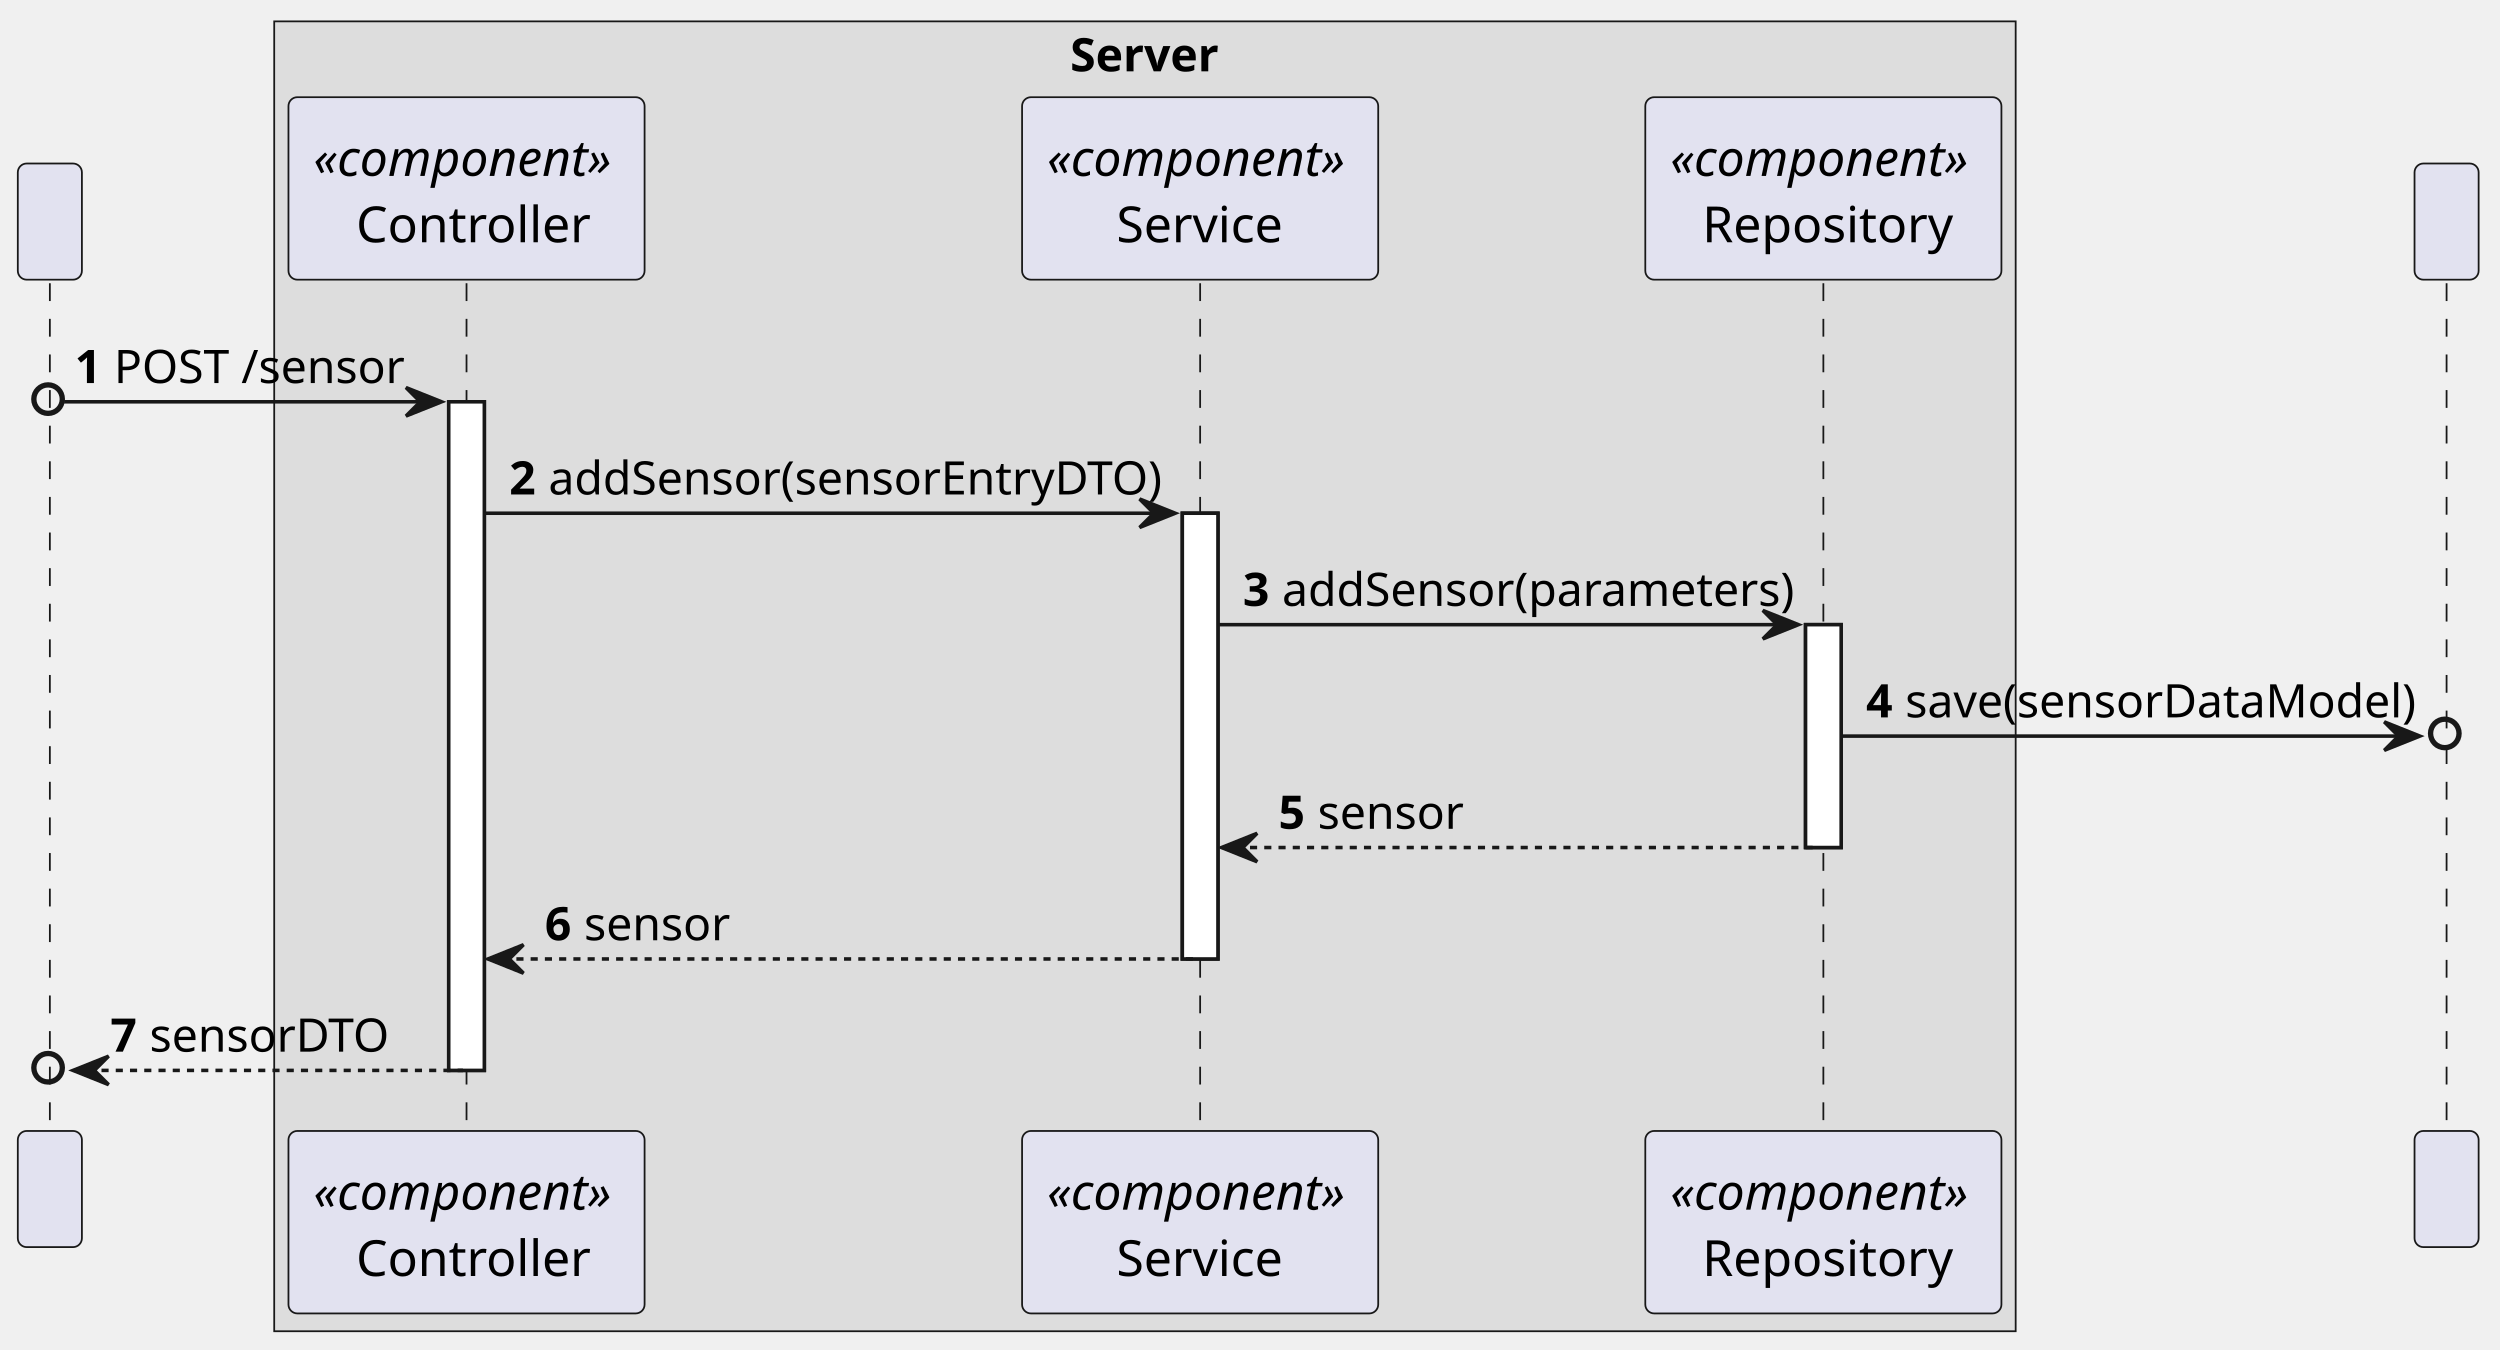
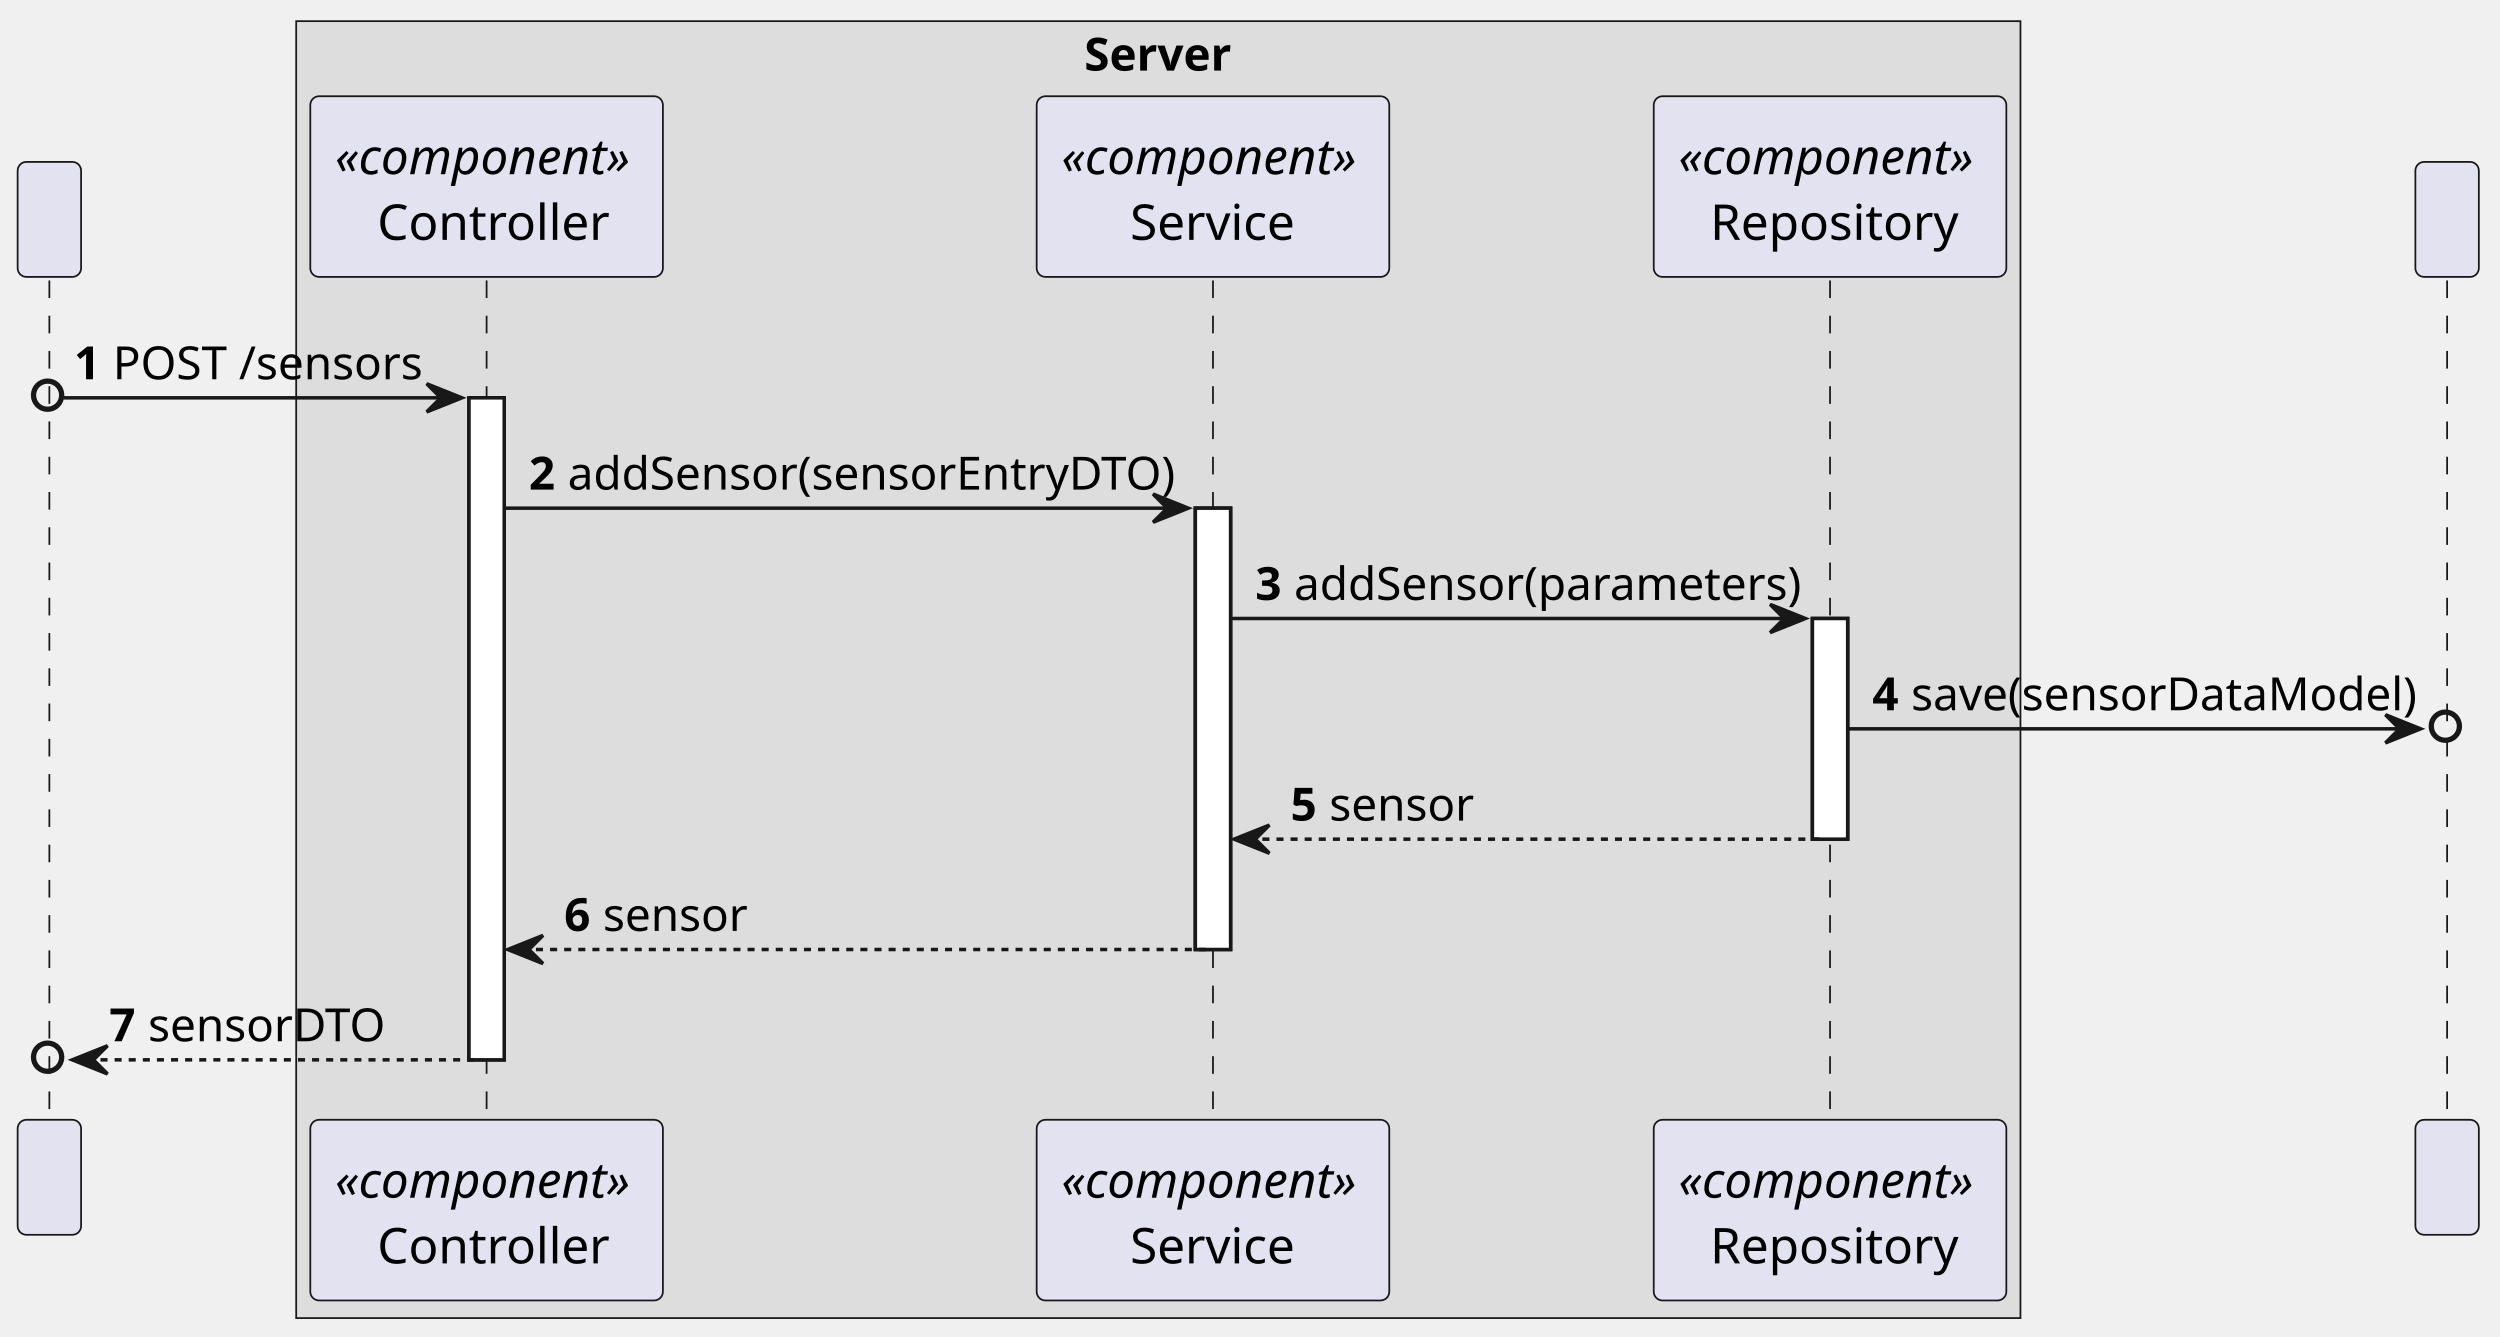
- <svg xmlns="http://www.w3.org/2000/svg" contentStyleType="text/css" height="379px" preserveAspectRatio="none" style="width:702px;height:379px;background:#FFFFFF;" version="1.1" viewBox="0 0 702 379" width="702px" zoomAndPan="magnify">
+ <svg xmlns="http://www.w3.org/2000/svg" contentStyleType="text/css" height="379px" preserveAspectRatio="none" style="width:709px;height:379px;background:#FFFFFF;" version="1.1" viewBox="0 0 709 379" width="709px" zoomAndPan="magnify">
  <defs />
  <g>
-     <rect fill="#DDDDDD" height="367.812" style="stroke:#181818;stroke-width:0.5;" width="489" x="77" y="6" />
-     <text fill="#000000" font-family="sans-serif" font-size="13" font-weight="bold" lengthAdjust="spacing" textLength="42" x="300.5" y="20.028">Server</text>
-     <rect fill="#FFFFFF" height="187.746" style="stroke:#181818;stroke-width:1.0;" width="10" x="126" y="112.824" />
-     <rect fill="#FFFFFF" height="125.164" style="stroke:#181818;stroke-width:1.0;" width="10" x="332" y="144.115" />
-     <rect fill="#FFFFFF" height="62.582" style="stroke:#181818;stroke-width:1.0;" width="10" x="507" y="175.406" />
+     <rect fill="#DDDDDD" height="367.812" style="stroke:#181818;stroke-width:0.5;" width="489" x="84" y="6" />
+     <text fill="#000000" font-family="sans-serif" font-size="13" font-weight="bold" lengthAdjust="spacing" textLength="42" x="307.5" y="20.028">Server</text>
+     <rect fill="#FFFFFF" height="187.746" style="stroke:#181818;stroke-width:1.0;" width="10" x="133" y="112.824" />
+     <rect fill="#FFFFFF" height="125.164" style="stroke:#181818;stroke-width:1.0;" width="10" x="339" y="144.115" />
+     <rect fill="#FFFFFF" height="62.582" style="stroke:#181818;stroke-width:1.0;" width="10" x="514" y="175.406" />
    <line style="stroke:#181818;stroke-width:0.5;stroke-dasharray:5.0,5.0;" x1="14" x2="14" y1="79.533" y2="318.57" />
-     <line style="stroke:#181818;stroke-width:0.5;stroke-dasharray:5.0,5.0;" x1="131" x2="131" y1="79.533" y2="318.57" />
-     <line style="stroke:#181818;stroke-width:0.5;stroke-dasharray:5.0,5.0;" x1="337" x2="337" y1="79.533" y2="318.57" />
-     <line style="stroke:#181818;stroke-width:0.5;stroke-dasharray:5.0,5.0;" x1="512" x2="512" y1="79.533" y2="318.57" />
-     <line style="stroke:#181818;stroke-width:0.5;stroke-dasharray:5.0,5.0;" x1="687" x2="687" y1="79.533" y2="318.57" />
+     <line style="stroke:#181818;stroke-width:0.5;stroke-dasharray:5.0,5.0;" x1="138" x2="138" y1="79.533" y2="318.57" />
+     <line style="stroke:#181818;stroke-width:0.5;stroke-dasharray:5.0,5.0;" x1="344" x2="344" y1="79.533" y2="318.57" />
+     <line style="stroke:#181818;stroke-width:0.5;stroke-dasharray:5.0,5.0;" x1="519" x2="519" y1="79.533" y2="318.57" />
+     <line style="stroke:#181818;stroke-width:0.5;stroke-dasharray:5.0,5.0;" x1="694" x2="694" y1="79.533" y2="318.57" />
    <rect fill="#E2E2F0" height="32.621" rx="2.5" ry="2.5" style="stroke:#181818;stroke-width:0.5;" width="18" x="5" y="45.912" />
    <text fill="#000000" font-family="sans-serif" font-size="14" lengthAdjust="spacing" textLength="4" x="12" y="68.019"> </text>
    <rect fill="#E2E2F0" height="32.621" rx="2.5" ry="2.5" style="stroke:#181818;stroke-width:0.5;" width="18" x="5" y="317.57" />
    <text fill="#000000" font-family="sans-serif" font-size="14" lengthAdjust="spacing" textLength="4" x="12" y="339.678"> </text>
-     <rect fill="#E2E2F0" height="51.242" rx="2.5" ry="2.5" style="stroke:#181818;stroke-width:0.5;" width="100" x="81" y="27.291" />
-     <text fill="#000000" font-family="sans-serif" font-size="14" font-style="italic" lengthAdjust="spacing" textLength="86" x="88" y="49.398">«component»</text>
-     <text fill="#000000" font-family="sans-serif" font-size="14" lengthAdjust="spacing" textLength="62" x="100" y="68.019">Controller</text>
-     <rect fill="#E2E2F0" height="51.242" rx="2.5" ry="2.5" style="stroke:#181818;stroke-width:0.5;" width="100" x="81" y="317.57" />
-     <text fill="#000000" font-family="sans-serif" font-size="14" font-style="italic" lengthAdjust="spacing" textLength="86" x="88" y="339.678">«component»</text>
-     <text fill="#000000" font-family="sans-serif" font-size="14" lengthAdjust="spacing" textLength="62" x="100" y="358.299">Controller</text>
-     <rect fill="#E2E2F0" height="51.242" rx="2.5" ry="2.5" style="stroke:#181818;stroke-width:0.5;" width="100" x="287" y="27.291" />
-     <text fill="#000000" font-family="sans-serif" font-size="14" font-style="italic" lengthAdjust="spacing" textLength="86" x="294" y="49.398">«component»</text>
-     <text fill="#000000" font-family="sans-serif" font-size="14" lengthAdjust="spacing" textLength="47" x="313.5" y="68.019">Service</text>
-     <rect fill="#E2E2F0" height="51.242" rx="2.5" ry="2.5" style="stroke:#181818;stroke-width:0.5;" width="100" x="287" y="317.57" />
-     <text fill="#000000" font-family="sans-serif" font-size="14" font-style="italic" lengthAdjust="spacing" textLength="86" x="294" y="339.678">«component»</text>
-     <text fill="#000000" font-family="sans-serif" font-size="14" lengthAdjust="spacing" textLength="47" x="313.5" y="358.299">Service</text>
-     <rect fill="#E2E2F0" height="51.242" rx="2.5" ry="2.5" style="stroke:#181818;stroke-width:0.5;" width="100" x="462" y="27.291" />
-     <text fill="#000000" font-family="sans-serif" font-size="14" font-style="italic" lengthAdjust="spacing" textLength="86" x="469" y="49.398">«component»</text>
-     <text fill="#000000" font-family="sans-serif" font-size="14" lengthAdjust="spacing" textLength="68" x="478" y="68.019">Repository</text>
-     <rect fill="#E2E2F0" height="51.242" rx="2.5" ry="2.5" style="stroke:#181818;stroke-width:0.5;" width="100" x="462" y="317.57" />
-     <text fill="#000000" font-family="sans-serif" font-size="14" font-style="italic" lengthAdjust="spacing" textLength="86" x="469" y="339.678">«component»</text>
-     <text fill="#000000" font-family="sans-serif" font-size="14" lengthAdjust="spacing" textLength="68" x="478" y="358.299">Repository</text>
-     <rect fill="#E2E2F0" height="32.621" rx="2.5" ry="2.5" style="stroke:#181818;stroke-width:0.5;" width="18" x="678" y="45.912" />
-     <text fill="#000000" font-family="sans-serif" font-size="14" lengthAdjust="spacing" textLength="4" x="685" y="68.019"> </text>
-     <rect fill="#E2E2F0" height="32.621" rx="2.5" ry="2.5" style="stroke:#181818;stroke-width:0.5;" width="18" x="678" y="317.57" />
-     <text fill="#000000" font-family="sans-serif" font-size="14" lengthAdjust="spacing" textLength="4" x="685" y="339.678"> </text>
-     <rect fill="#FFFFFF" height="187.746" style="stroke:#181818;stroke-width:1.0;" width="10" x="126" y="112.824" />
-     <rect fill="#FFFFFF" height="125.164" style="stroke:#181818;stroke-width:1.0;" width="10" x="332" y="144.115" />
-     <rect fill="#FFFFFF" height="62.582" style="stroke:#181818;stroke-width:1.0;" width="10" x="507" y="175.406" />
+     <rect fill="#E2E2F0" height="51.242" rx="2.5" ry="2.5" style="stroke:#181818;stroke-width:0.5;" width="100" x="88" y="27.291" />
+     <text fill="#000000" font-family="sans-serif" font-size="14" font-style="italic" lengthAdjust="spacing" textLength="86" x="95" y="49.398">«component»</text>
+     <text fill="#000000" font-family="sans-serif" font-size="14" lengthAdjust="spacing" textLength="62" x="107" y="68.019">Controller</text>
+     <rect fill="#E2E2F0" height="51.242" rx="2.5" ry="2.5" style="stroke:#181818;stroke-width:0.5;" width="100" x="88" y="317.57" />
+     <text fill="#000000" font-family="sans-serif" font-size="14" font-style="italic" lengthAdjust="spacing" textLength="86" x="95" y="339.678">«component»</text>
+     <text fill="#000000" font-family="sans-serif" font-size="14" lengthAdjust="spacing" textLength="62" x="107" y="358.299">Controller</text>
+     <rect fill="#E2E2F0" height="51.242" rx="2.5" ry="2.5" style="stroke:#181818;stroke-width:0.5;" width="100" x="294" y="27.291" />
+     <text fill="#000000" font-family="sans-serif" font-size="14" font-style="italic" lengthAdjust="spacing" textLength="86" x="301" y="49.398">«component»</text>
+     <text fill="#000000" font-family="sans-serif" font-size="14" lengthAdjust="spacing" textLength="47" x="320.5" y="68.019">Service</text>
+     <rect fill="#E2E2F0" height="51.242" rx="2.5" ry="2.5" style="stroke:#181818;stroke-width:0.5;" width="100" x="294" y="317.57" />
+     <text fill="#000000" font-family="sans-serif" font-size="14" font-style="italic" lengthAdjust="spacing" textLength="86" x="301" y="339.678">«component»</text>
+     <text fill="#000000" font-family="sans-serif" font-size="14" lengthAdjust="spacing" textLength="47" x="320.5" y="358.299">Service</text>
+     <rect fill="#E2E2F0" height="51.242" rx="2.5" ry="2.5" style="stroke:#181818;stroke-width:0.5;" width="100" x="469" y="27.291" />
+     <text fill="#000000" font-family="sans-serif" font-size="14" font-style="italic" lengthAdjust="spacing" textLength="86" x="476" y="49.398">«component»</text>
+     <text fill="#000000" font-family="sans-serif" font-size="14" lengthAdjust="spacing" textLength="68" x="485" y="68.019">Repository</text>
+     <rect fill="#E2E2F0" height="51.242" rx="2.5" ry="2.5" style="stroke:#181818;stroke-width:0.5;" width="100" x="469" y="317.57" />
+     <text fill="#000000" font-family="sans-serif" font-size="14" font-style="italic" lengthAdjust="spacing" textLength="86" x="476" y="339.678">«component»</text>
+     <text fill="#000000" font-family="sans-serif" font-size="14" lengthAdjust="spacing" textLength="68" x="485" y="358.299">Repository</text>
+     <rect fill="#E2E2F0" height="32.621" rx="2.5" ry="2.5" style="stroke:#181818;stroke-width:0.5;" width="18" x="685" y="45.912" />
+     <text fill="#000000" font-family="sans-serif" font-size="14" lengthAdjust="spacing" textLength="4" x="692" y="68.019"> </text>
+     <rect fill="#E2E2F0" height="32.621" rx="2.5" ry="2.5" style="stroke:#181818;stroke-width:0.5;" width="18" x="685" y="317.57" />
+     <text fill="#000000" font-family="sans-serif" font-size="14" lengthAdjust="spacing" textLength="4" x="692" y="339.678"> </text>
+     <rect fill="#FFFFFF" height="187.746" style="stroke:#181818;stroke-width:1.0;" width="10" x="133" y="112.824" />
+     <rect fill="#FFFFFF" height="125.164" style="stroke:#181818;stroke-width:1.0;" width="10" x="339" y="144.115" />
+     <rect fill="#FFFFFF" height="62.582" style="stroke:#181818;stroke-width:1.0;" width="10" x="514" y="175.406" />
    <ellipse cx="13.5" cy="112.074" fill="none" rx="4" ry="4" style="stroke:#181818;stroke-width:1.5;" />
-     <polygon fill="#181818" points="114,108.824,124,112.824,114,116.824,118,112.824" style="stroke:#181818;stroke-width:1.0;" />
-     <line style="stroke:#181818;stroke-width:1.0;" x1="18" x2="120" y1="112.824" y2="112.824" />
+     <polygon fill="#181818" points="121,108.824,131,112.824,121,116.824,125,112.824" style="stroke:#181818;stroke-width:1.0;" />
+     <line style="stroke:#181818;stroke-width:1.0;" x1="18" x2="127" y1="112.824" y2="112.824" />
    <text fill="#000000" font-family="sans-serif" font-size="13" font-weight="bold" lengthAdjust="spacing" textLength="7" x="21" y="107.561">1</text>
-     <text fill="#000000" font-family="sans-serif" font-size="13" lengthAdjust="spacing" textLength="82" x="32" y="107.561">POST /sensor</text>
-     <polygon fill="#181818" points="320,140.115,330,144.115,320,148.115,324,144.115" style="stroke:#181818;stroke-width:1.0;" />
-     <line style="stroke:#181818;stroke-width:1.0;" x1="136" x2="326" y1="144.115" y2="144.115" />
-     <text fill="#000000" font-family="sans-serif" font-size="13" font-weight="bold" lengthAdjust="spacing" textLength="7" x="143" y="138.852">2</text>
-     <text fill="#000000" font-family="sans-serif" font-size="13" lengthAdjust="spacing" textLength="166" x="154" y="138.852">addSensor(sensorEntryDTO)</text>
-     <polygon fill="#181818" points="495,171.406,505,175.406,495,179.406,499,175.406" style="stroke:#181818;stroke-width:1.0;" />
-     <line style="stroke:#181818;stroke-width:1.0;" x1="342" x2="501" y1="175.406" y2="175.406" />
-     <text fill="#000000" font-family="sans-serif" font-size="13" font-weight="bold" lengthAdjust="spacing" textLength="7" x="349" y="170.144">3</text>
-     <text fill="#000000" font-family="sans-serif" font-size="13" lengthAdjust="spacing" textLength="135" x="360" y="170.144">addSensor(parameters)</text>
-     <ellipse cx="686.5" cy="205.947" fill="none" rx="4" ry="4" style="stroke:#181818;stroke-width:1.5;" />
-     <polygon fill="#181818" points="669.5,202.697,679.5,206.697,669.5,210.697,673.5,206.697" style="stroke:#181818;stroke-width:1.0;" />
-     <line style="stroke:#181818;stroke-width:1.0;" x1="517" x2="675.5" y1="206.697" y2="206.697" />
-     <text fill="#000000" font-family="sans-serif" font-size="13" font-weight="bold" lengthAdjust="spacing" textLength="7" x="524" y="201.435">4</text>
-     <text fill="#000000" font-family="sans-serif" font-size="13" lengthAdjust="spacing" textLength="135" x="535" y="201.435">save(sensorDataModel)</text>
-     <polygon fill="#181818" points="353,233.988,343,237.988,353,241.988,349,237.988" style="stroke:#181818;stroke-width:1.0;" />
-     <line style="stroke:#181818;stroke-width:1.0;stroke-dasharray:2.0,2.0;" x1="347" x2="511" y1="237.988" y2="237.988" />
-     <text fill="#000000" font-family="sans-serif" font-size="13" font-weight="bold" lengthAdjust="spacing" textLength="7" x="359" y="232.726">5</text>
-     <text fill="#000000" font-family="sans-serif" font-size="13" lengthAdjust="spacing" textLength="39" x="370" y="232.726">sensor</text>
-     <polygon fill="#181818" points="147,265.279,137,269.279,147,273.279,143,269.279" style="stroke:#181818;stroke-width:1.0;" />
-     <line style="stroke:#181818;stroke-width:1.0;stroke-dasharray:2.0,2.0;" x1="141" x2="336" y1="269.279" y2="269.279" />
-     <text fill="#000000" font-family="sans-serif" font-size="13" font-weight="bold" lengthAdjust="spacing" textLength="7" x="153" y="264.017">6</text>
-     <text fill="#000000" font-family="sans-serif" font-size="13" lengthAdjust="spacing" textLength="39" x="164" y="264.017">sensor</text>
+     <text fill="#000000" font-family="sans-serif" font-size="13" lengthAdjust="spacing" textLength="89" x="32" y="107.561">POST /sensors</text>
+     <polygon fill="#181818" points="327,140.115,337,144.115,327,148.115,331,144.115" style="stroke:#181818;stroke-width:1.0;" />
+     <line style="stroke:#181818;stroke-width:1.0;" x1="143" x2="333" y1="144.115" y2="144.115" />
+     <text fill="#000000" font-family="sans-serif" font-size="13" font-weight="bold" lengthAdjust="spacing" textLength="7" x="150" y="138.852">2</text>
+     <text fill="#000000" font-family="sans-serif" font-size="13" lengthAdjust="spacing" textLength="166" x="161" y="138.852">addSensor(sensorEntryDTO)</text>
+     <polygon fill="#181818" points="502,171.406,512,175.406,502,179.406,506,175.406" style="stroke:#181818;stroke-width:1.0;" />
+     <line style="stroke:#181818;stroke-width:1.0;" x1="349" x2="508" y1="175.406" y2="175.406" />
+     <text fill="#000000" font-family="sans-serif" font-size="13" font-weight="bold" lengthAdjust="spacing" textLength="7" x="356" y="170.144">3</text>
+     <text fill="#000000" font-family="sans-serif" font-size="13" lengthAdjust="spacing" textLength="135" x="367" y="170.144">addSensor(parameters)</text>
+     <ellipse cx="693.5" cy="205.947" fill="none" rx="4" ry="4" style="stroke:#181818;stroke-width:1.5;" />
+     <polygon fill="#181818" points="676.5,202.697,686.5,206.697,676.5,210.697,680.5,206.697" style="stroke:#181818;stroke-width:1.0;" />
+     <line style="stroke:#181818;stroke-width:1.0;" x1="524" x2="682.5" y1="206.697" y2="206.697" />
+     <text fill="#000000" font-family="sans-serif" font-size="13" font-weight="bold" lengthAdjust="spacing" textLength="7" x="531" y="201.435">4</text>
+     <text fill="#000000" font-family="sans-serif" font-size="13" lengthAdjust="spacing" textLength="135" x="542" y="201.435">save(sensorDataModel)</text>
+     <polygon fill="#181818" points="360,233.988,350,237.988,360,241.988,356,237.988" style="stroke:#181818;stroke-width:1.0;" />
+     <line style="stroke:#181818;stroke-width:1.0;stroke-dasharray:2.0,2.0;" x1="354" x2="518" y1="237.988" y2="237.988" />
+     <text fill="#000000" font-family="sans-serif" font-size="13" font-weight="bold" lengthAdjust="spacing" textLength="7" x="366" y="232.726">5</text>
+     <text fill="#000000" font-family="sans-serif" font-size="13" lengthAdjust="spacing" textLength="39" x="377" y="232.726">sensor</text>
+     <polygon fill="#181818" points="154,265.279,144,269.279,154,273.279,150,269.279" style="stroke:#181818;stroke-width:1.0;" />
+     <line style="stroke:#181818;stroke-width:1.0;stroke-dasharray:2.0,2.0;" x1="148" x2="343" y1="269.279" y2="269.279" />
+     <text fill="#000000" font-family="sans-serif" font-size="13" font-weight="bold" lengthAdjust="spacing" textLength="7" x="160" y="264.017">6</text>
+     <text fill="#000000" font-family="sans-serif" font-size="13" lengthAdjust="spacing" textLength="39" x="171" y="264.017">sensor</text>
    <ellipse cx="13.5" cy="299.82" fill="none" rx="4" ry="4" style="stroke:#181818;stroke-width:1.5;" />
    <polygon fill="#181818" points="30.5,296.57,20.5,300.57,30.5,304.57,26.5,300.57" style="stroke:#181818;stroke-width:1.0;" />
-     <line style="stroke:#181818;stroke-width:1.0;stroke-dasharray:2.0,2.0;" x1="28.5" x2="130" y1="300.57" y2="300.57" />
+     <line style="stroke:#181818;stroke-width:1.0;stroke-dasharray:2.0,2.0;" x1="28.5" x2="137" y1="300.57" y2="300.57" />
    <text fill="#000000" font-family="sans-serif" font-size="13" font-weight="bold" lengthAdjust="spacing" textLength="7" x="31" y="295.308">7</text>
    <text fill="#000000" font-family="sans-serif" font-size="13" lengthAdjust="spacing" textLength="65" x="42" y="295.308">sensorDTO</text>
  </g>
</svg>
